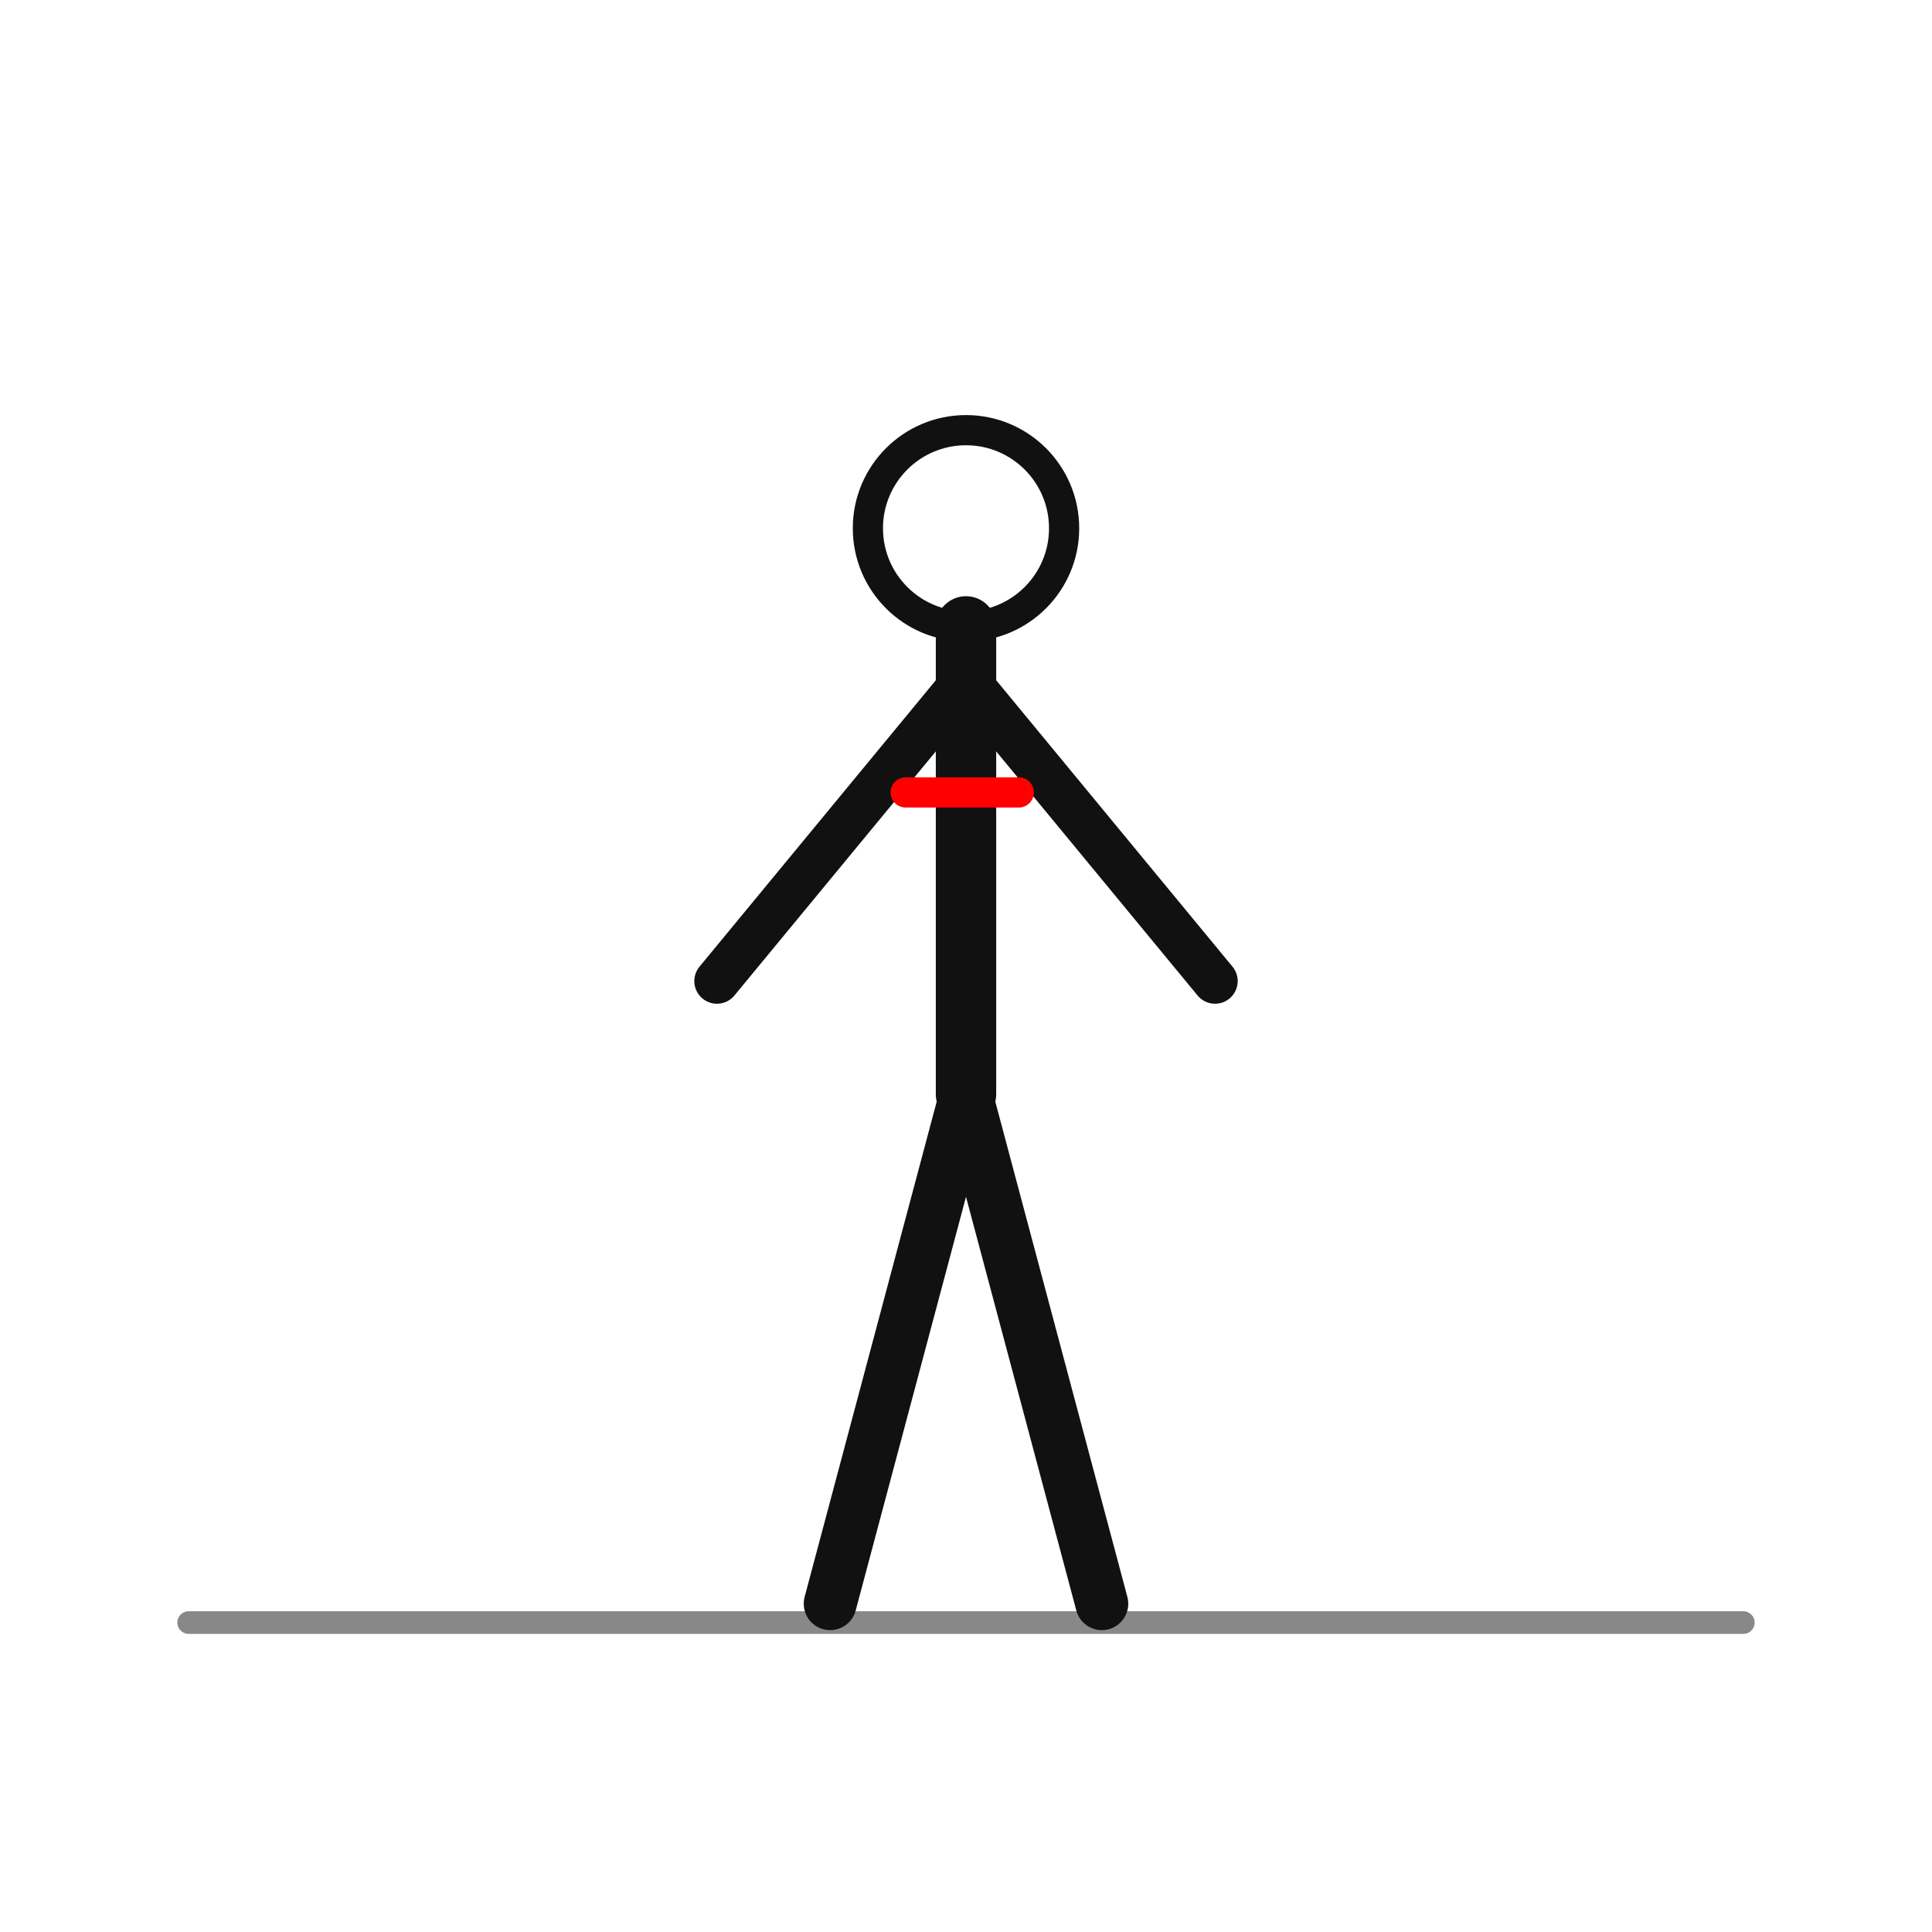
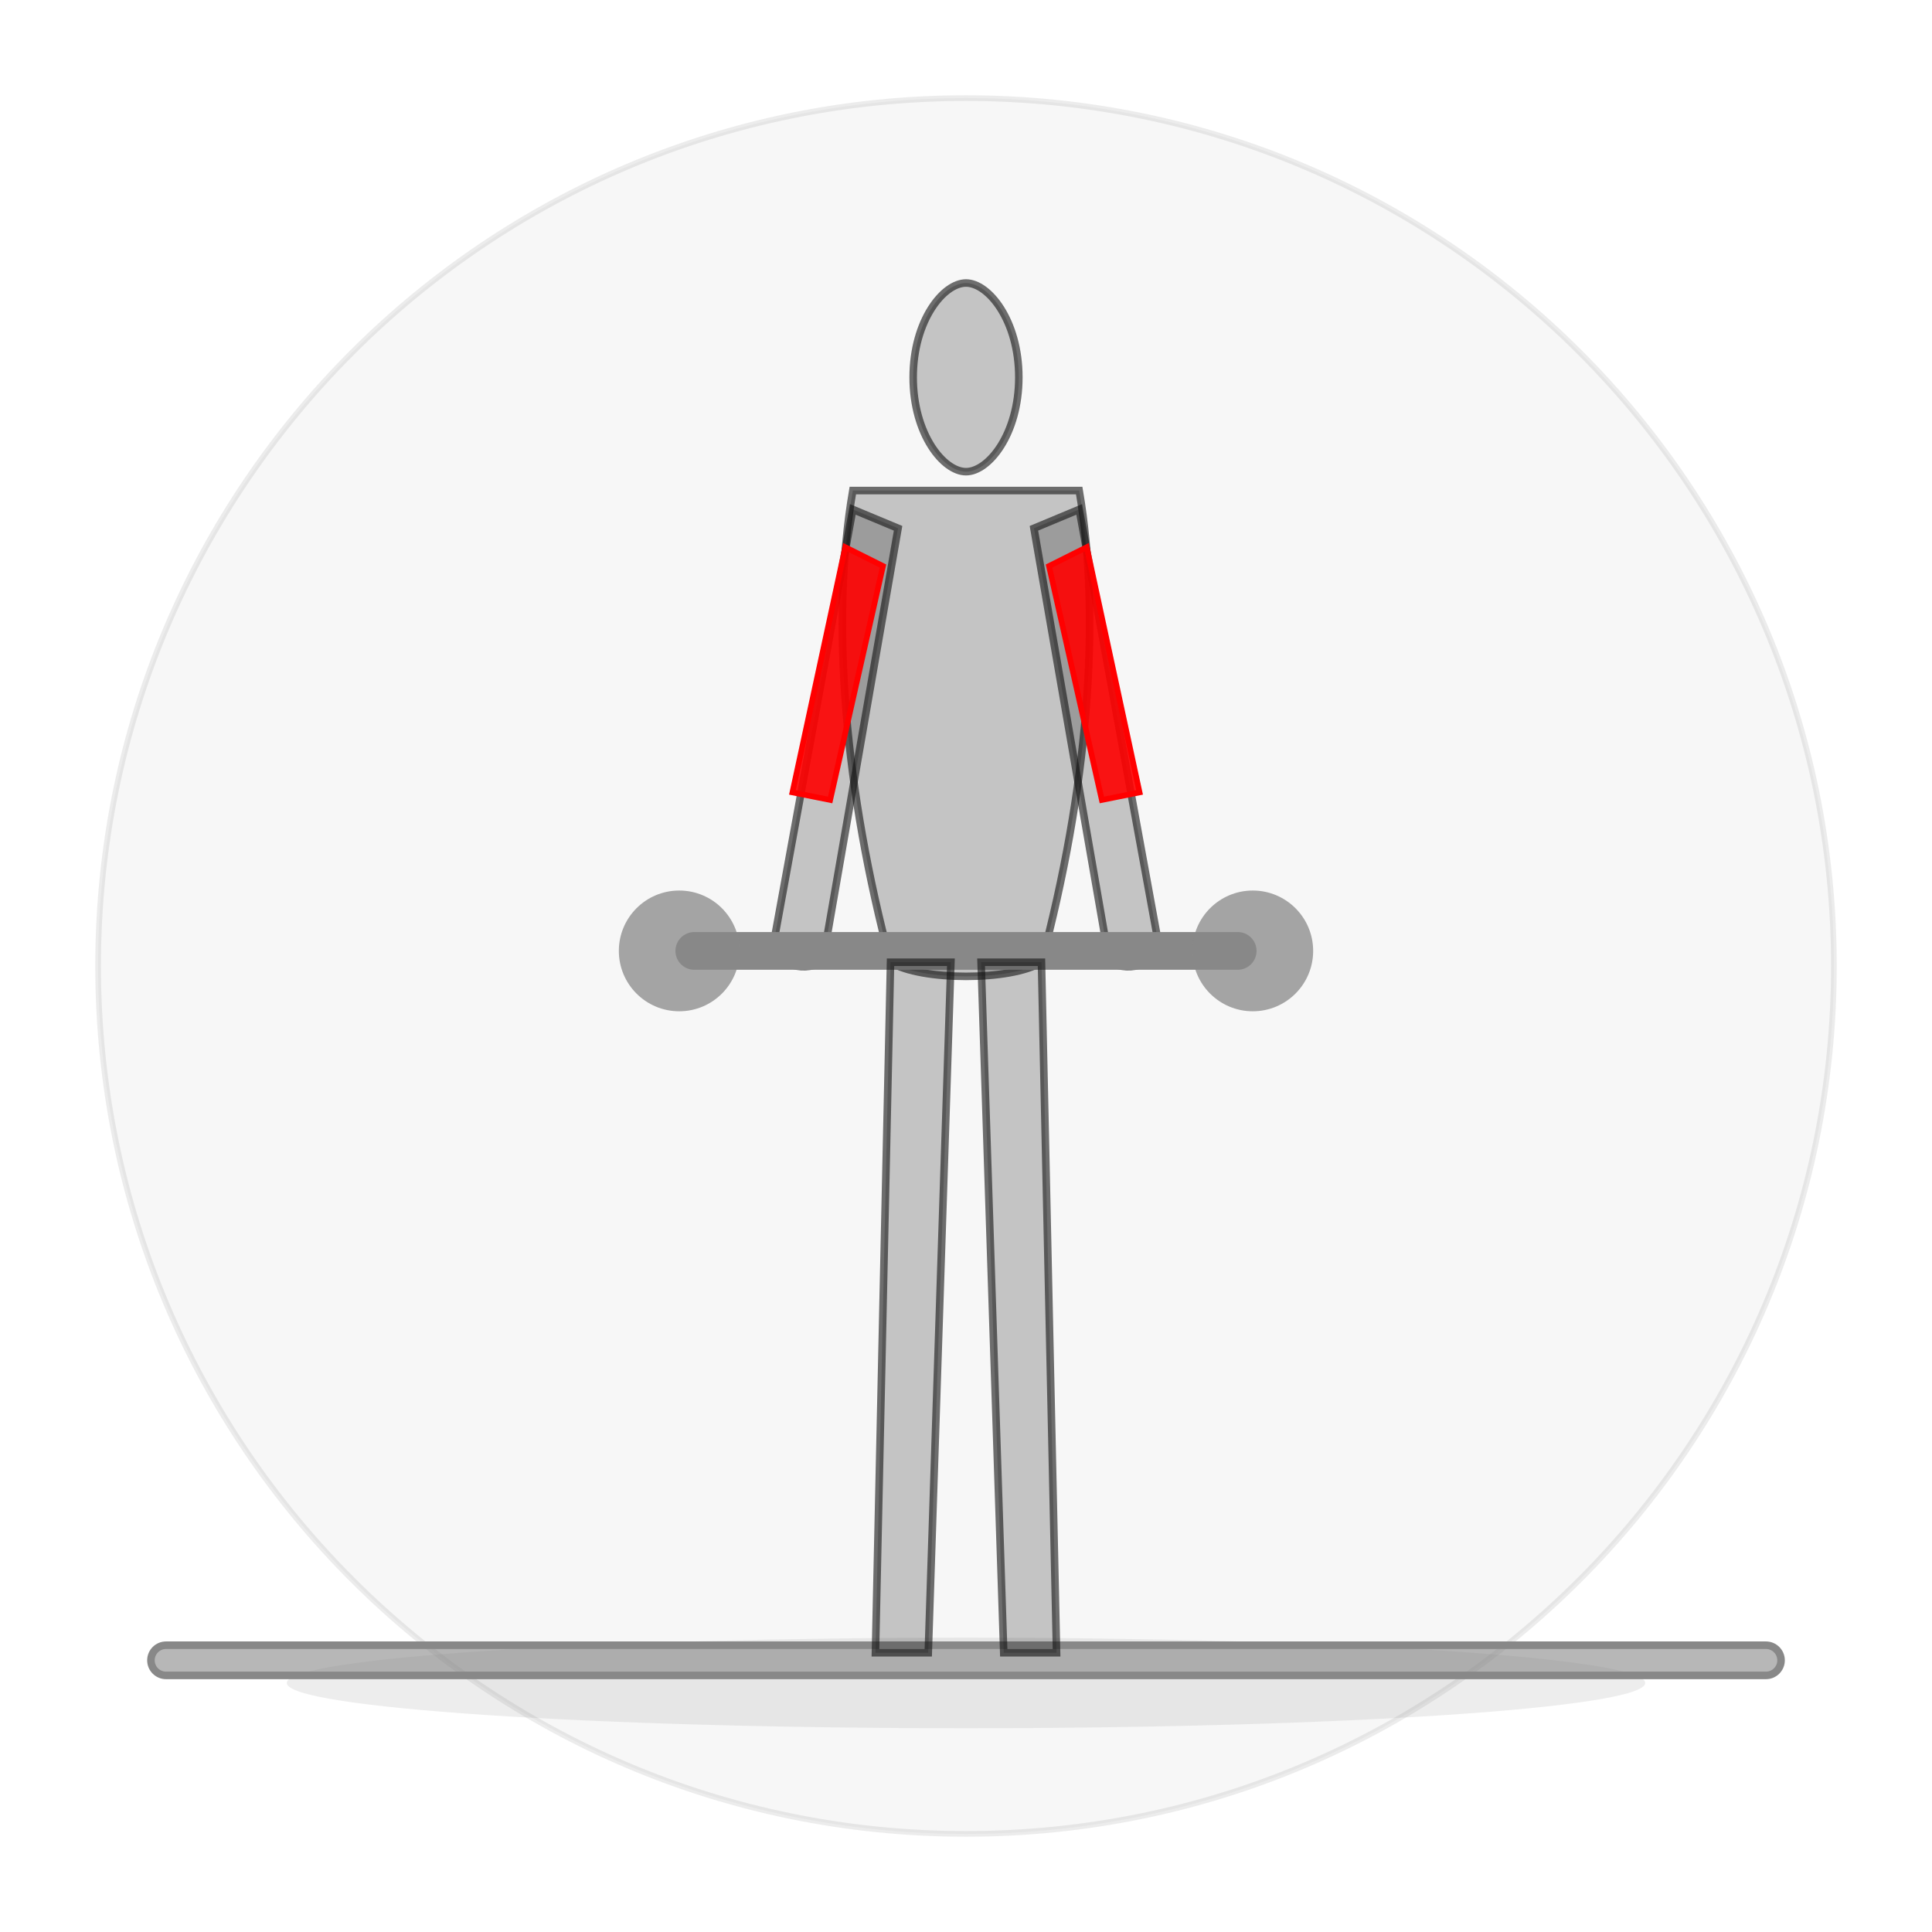
<svg xmlns="http://www.w3.org/2000/svg" viewBox="0 0 512 512">
-   <path stroke="#888888" stroke-width="6" stroke-linecap="round" d="M 50,430 L 462,430" />
-   <circle cx="256" cy="140" r="26" stroke="#111111" stroke-width="8" fill="none" />
-   <path stroke="#111111" stroke-width="16" stroke-linecap="round" d="M 256,166 L 256,290" />
-   <path stroke="#111111" stroke-width="12" stroke-linecap="round" d="M 256,180 L 190,260" />
-   <path stroke="#111111" stroke-width="12" stroke-linecap="round" d="M 256,180 L 322,260" />
-   <path stroke="#111111" stroke-width="14" stroke-linecap="round" d="M 256,290 L 220,425" />
-   <path stroke="#111111" stroke-width="14" stroke-linecap="round" d="M 256,290 L 292,425" />
-   <path stroke="#FF0000" stroke-width="8" stroke-linecap="round" d="M 240,210 L 270,210" />
+   <defs>
+     <marker id="arrow" viewBox="0 0 10 10" refX="5" refY="5" markerWidth="6" markerHeight="6" orient="auto-start-reverse">
+       <path d="M 0 1.5 L 8 5 L 0 8.5 z" fill="#FF0000" />
+     </marker>
+     <marker id="arrow-neutral" viewBox="0 0 10 10" refX="5" refY="5" markerWidth="6" markerHeight="6" orient="auto-start-reverse">
+       <path d="M 0 1.5 L 8 5 L 0 8.5 z" fill="#888888" />
+     </marker>
+   </defs>
+   <circle cx="256" cy="256" r="230" fill="#111111" fill-opacity="0.035" stroke="#111111" stroke-width="1.5" stroke-opacity="0.08" />
+   <ellipse cx="256" cy="446" rx="180" ry="12" fill="#888888" fill-opacity="0.15" />
+   <rect x="40" y="436" width="432" height="8" rx="4" fill="#888888" fill-opacity="0.6" stroke="#888888" stroke-width="2" />
+   <path d="M 242,100 C 242,85 250,75 256,75 C 262,75 270,85 270,100 C 270,115 262,125 256,125 C 250,125 242,115 242,100 Z" fill="#111111" fill-opacity="0.22" stroke="#111111" stroke-width="2" stroke-opacity="0.6" />
+   <path d="M 226,130 C 220,165 224,210 236,255 C 244,260 268,260 276,255 C 288,210 292,165 286,130 Z" fill="#111111" fill-opacity="0.22" stroke="#111111" stroke-width="2" stroke-opacity="0.6" />
+   <path d="M 226,135 L 205,250 C 205,255 212,258 218,255 L 238,140 Z" fill="#111111" fill-opacity="0.22" stroke="#111111" stroke-width="2" stroke-opacity="0.6" />
+   <path d="M 286,135 L 307,250 C 307,255 300,258 294,255 L 274,140 Z" fill="#111111" fill-opacity="0.22" stroke="#111111" stroke-width="2" stroke-opacity="0.6" />
+   <rect x="180" y="248" width="152" height="8" rx="4" fill="#888888" stroke="#888888" stroke-width="2" />
+   <circle cx="180" cy="252" r="16" fill="#888888" fill-opacity="0.75" />
+   <circle cx="332" cy="252" r="16" fill="#888888" fill-opacity="0.75" />
+   <path d="M 236,255 L 232,438 L 246,438 L 252,255 Z" fill="#111111" fill-opacity="0.22" stroke="#111111" stroke-width="2" stroke-opacity="0.6" />
+   <path d="M 276,255 L 280,438 L 266,438 L 260,255 Z" fill="#111111" fill-opacity="0.22" stroke="#111111" stroke-width="2" stroke-opacity="0.6" />
+   <path d="M 224,145 L 210,210 L 220,212 L 234,150 Z" fill="#FF0000" fill-opacity="0.9" stroke="#FF0000" stroke-width="1.5" />
+   <path d="M 288,145 L 302,210 L 292,212 L 278,150 Z" fill="#FF0000" fill-opacity="0.9" stroke="#FF0000" stroke-width="1.5" />
</svg>
